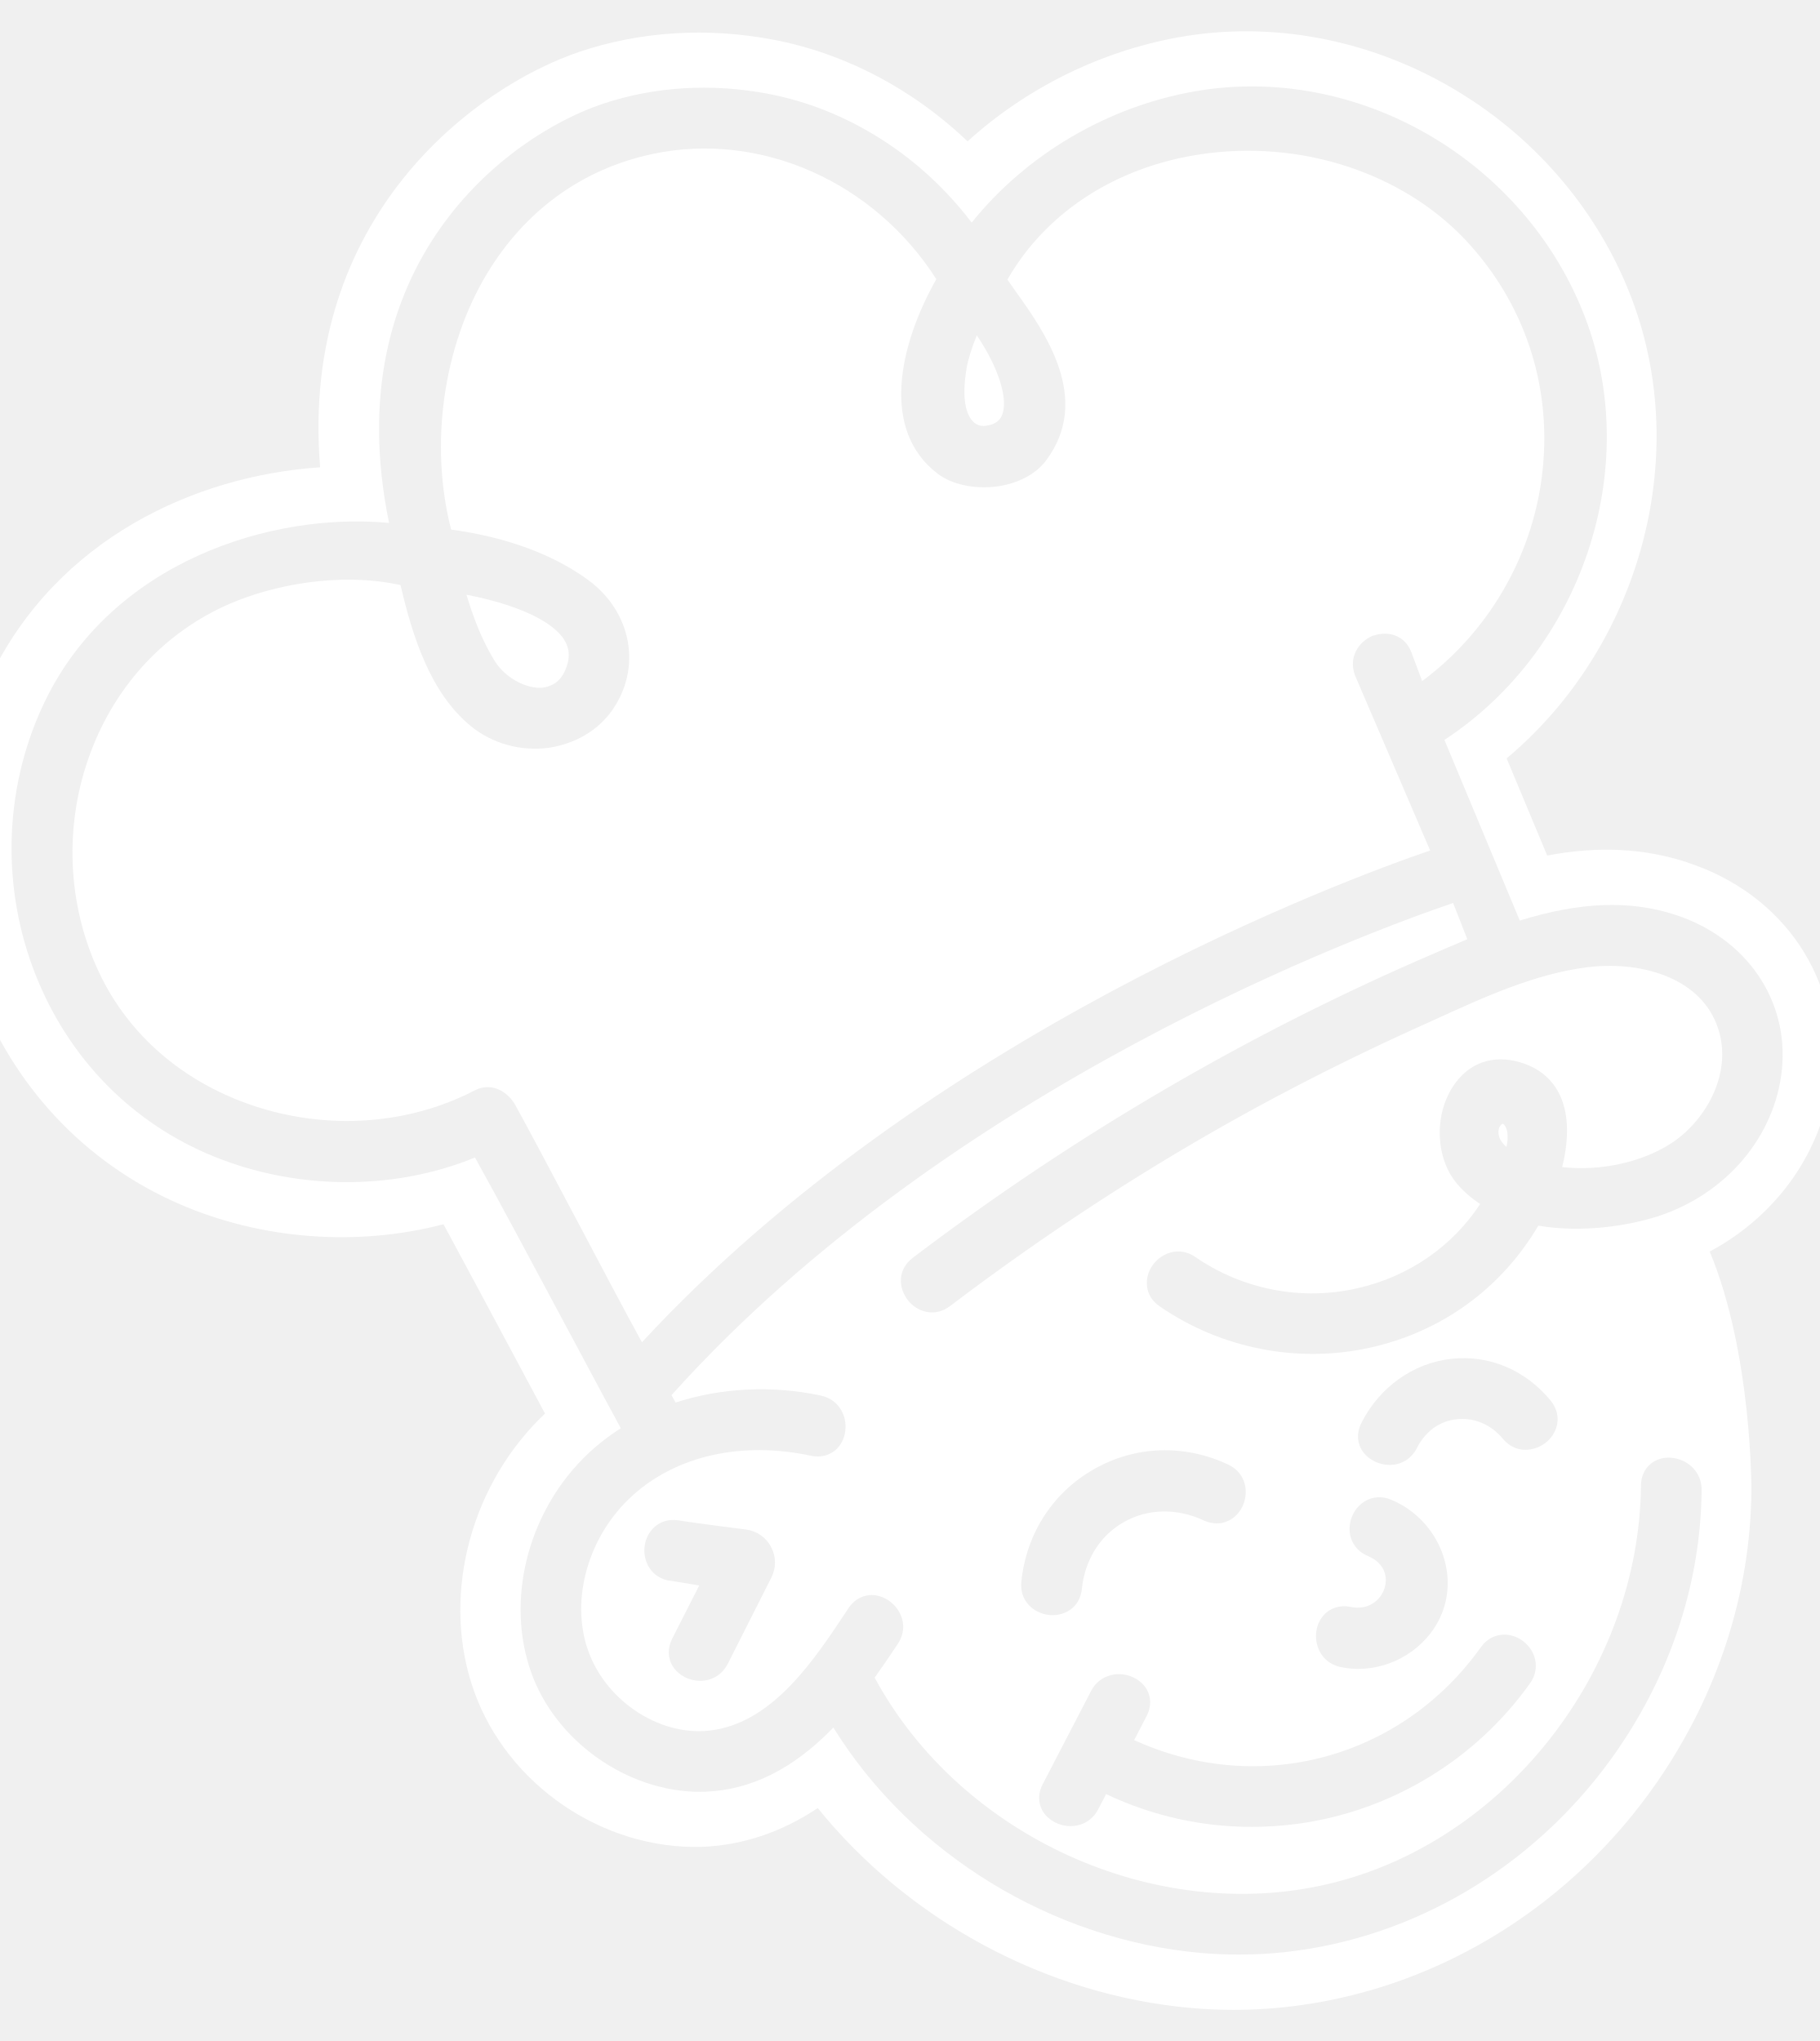
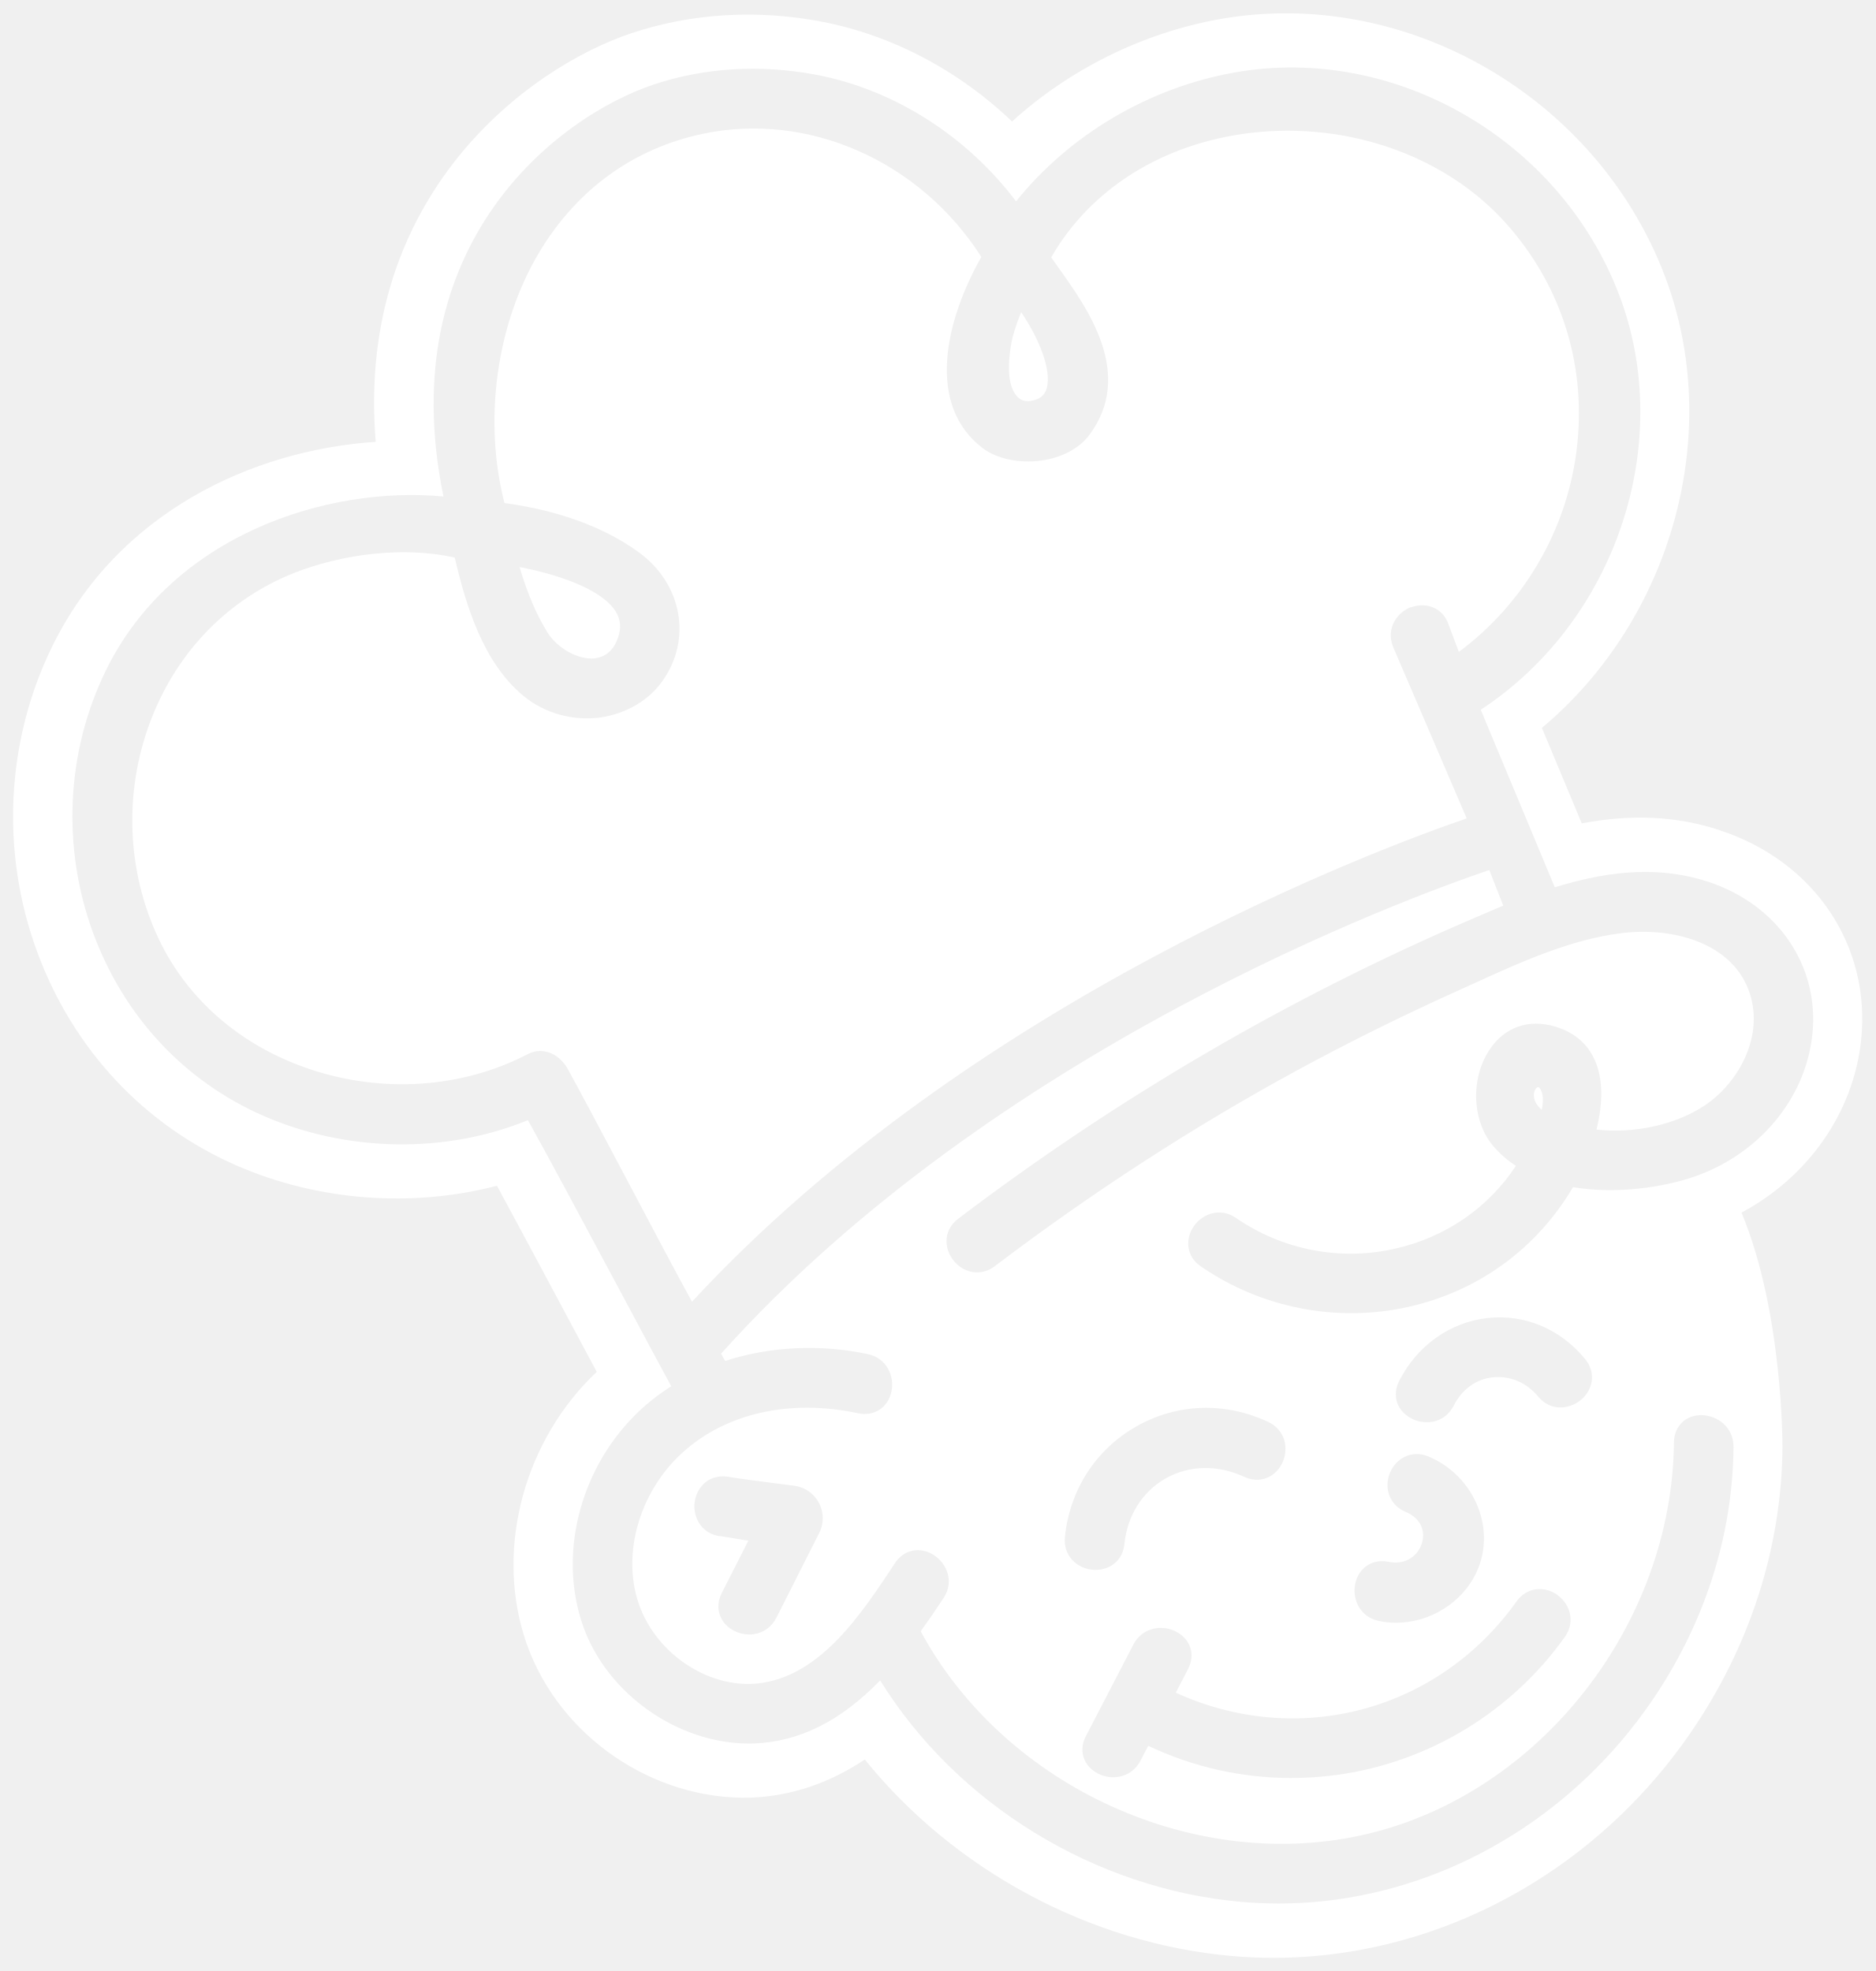
- <svg xmlns="http://www.w3.org/2000/svg" id="Layer_1" version="1.1" viewBox="50 35 205 230">
+ <svg xmlns="http://www.w3.org/2000/svg" id="Layer_1" version="1.1" viewBox="43 37 215 226">
  <defs>
    <style>
      .st0 {
        fill: #fff;
      }
    </style>
  </defs>
  <path class="st0" d="M219.33,161.64c-.19.04-.48.35-.49.89-.02.6.28,1.18.9,1.73.21-.99.17-1.75-.1-2.28-.1-.19-.23-.34-.31-.34Z" />
  <path class="st0" d="M111.22,112.48c1.3-.2,2.14-.96,2.63-2.37.38-1.09.3-2.06-.24-2.95-1.29-2.15-5.31-4.02-11.05-5.14.9,3.02,1.91,5.39,3.17,7.45,1.16,1.88,3.56,3.22,5.49,3.02Z" />
  <path class="st0" d="M240.15,132.19c-4.92-1.61-10.04-1.87-15.82-.78l-4.57-10.95c14.88-12.45,20.94-33.82,14.08-51.85-7.82-20.54-29.73-33.19-50.99-29.42-8.84,1.58-17.22,5.74-23.83,11.74-6.13-5.86-13.82-9.93-21.9-11.46-7.43-1.41-14.96-.94-21.8,1.36-11.75,3.95-31.57,18.58-29.25,46.83-14.19.96-29.57,8.1-37.1,23.49-5.29,10.82-5.92,23.57-1.71,34.99,4.12,11.18,12.26,19.89,22.93,24.53,9.32,4.05,20.08,4.83,29.78,2.29,2.25,4.15,5.17,9.62,7.67,14.29l.61,1.14c1.15,2.15,2.23,4.18,3.16,5.91-.24.23-.48.47-.72.7-7.98,8.07-10.91,20.35-7.29,30.54,3.75,10.57,14.5,17.93,25.73,17.58,4.58-.19,8.93-1.65,13.01-4.37,10.21,12.65,25.75,21.09,42.08,22.53,1.57.14,3.17.21,4.74.21,2.51,0,5.05-.17,7.55-.52,16.04-2.22,30.7-11.39,40.21-25.16,6.84-9.9,10.51-21.25,10.62-32.81,0,0,.09-15.52-4.7-26.96,7.62-4.07,12.85-11.45,13.72-19.82,1.12-10.83-5.39-20.49-16.22-24.02ZM250.77,155.57c-.77,7.46-6.21,13.92-13.84,16.45-3.31,1.09-8.61,1.95-13.6,1.1-4.17,7.07-10.88,11.95-18.92,13.74-8.17,1.82-16.83.12-23.76-4.66-.82-.56-1.31-1.34-1.41-2.26-.09-.8.12-1.63.61-2.33.55-.8,1.4-1.36,2.32-1.53.88-.16,1.76.04,2.53.58,5.33,3.67,11.98,4.96,18.26,3.51,5.74-1.3,10.65-4.67,13.82-9.49-.99-.65-1.86-1.41-2.58-2.25-2.44-2.85-2.65-7.69-.48-11.01,1.73-2.65,4.5-3.63,7.59-2.7,1.99.6,3.44,1.75,4.32,3.43,1.38,2.62.98,5.97.39,8.37,4.36.49,9.09-.56,12.4-2.76,3.92-2.61,7.01-8.17,5-13.33-2.11-5.44-8.83-7.15-14.56-6.43-5.86.73-11.52,3.31-17,5.81l-2.14.97c-6.17,2.79-12.27,5.82-18.12,9-11.79,6.42-23.42,13.95-34.54,22.39-.82.63-1.76.85-2.69.66-.83-.17-1.58-.66-2.12-1.37-1.02-1.35-1.14-3.4.6-4.72,18.3-13.89,38.08-25.43,58.79-34.32l1.3-.56c.79-.34,1.65-.71,2.39-1.02l-1.6-4.08c-9.53,3.23-56.72,20.53-88.07,55.46l.47.83c5.12-1.67,10.92-1.95,16.37-.78,2.16.46,3.07,2.54,2.69,4.29-.19.9-.68,1.64-1.38,2.09-.69.44-1.55.59-2.42.4-7.82-1.67-15.16-.02-20.15,4.51-4.94,4.49-6.99,11.63-5,17.37,2.07,5.95,8.48,9.99,14.27,9.01,6.76-1.11,11.28-7.95,14.91-13.44l.17-.26c.51-.77,1.23-1.28,2.05-1.44.81-.16,1.69.03,2.46.54.74.49,1.3,1.25,1.54,2.08.19.67.26,1.71-.47,2.81-1.01,1.53-1.82,2.71-2.62,3.82,9.66,17.9,31.66,27.89,51.21,23.23,19.83-4.71,34.94-24.03,35.14-44.93.02-1.79,1.33-3.09,3.13-3.09,1.84.02,3.72,1.39,3.7,3.66-.1,10.32-3.39,20.46-9.52,29.34-8.53,12.34-21.63,20.55-35.95,22.54-2.21.31-4.47.46-6.7.46-1.4,0-2.81-.06-4.21-.18-16.8-1.47-32.66-11.2-41.45-25.4-4.52,4.66-9.24,7.02-14.43,7.23-.2,0-.41.01-.61.01-8.16,0-16.26-5.69-19.01-13.46-2.84-8-.49-17.69,5.85-24.1,1.24-1.26,2.67-2.4,4.25-3.41-.91-1.65-3.04-5.64-5.5-10.25l-.36-.67c-3.73-6.98-8.37-15.65-10.57-19.59-9.4,3.86-20.7,3.69-30.26-.47-9.1-3.96-16.05-11.41-19.58-20.98-3.62-9.84-3.09-20.82,1.46-30.12,7.59-15.51,25.34-21.2,38.7-19.94-5.97-28.95,13.1-43.54,24.05-47.22,5.83-1.96,12.28-2.35,18.66-1.14,8.88,1.68,17.23,6.97,22.93,14.52,6.14-7.66,15.26-13.04,25.05-14.78,18.36-3.26,37.31,7.7,44.09,25.51,6.46,16.98-.37,37.4-15.87,47.56l8.49,20.36c6.84-2.12,12.42-2.32,17.56-.64,7.98,2.61,12.79,9.63,11.97,17.48ZM167.49,236.06l5.45-10.51c.47-.91,1.26-1.54,2.23-1.78.87-.22,1.84-.11,2.64.31,1.68.87,2.25,2.64,1.38,4.31l-1.4,2.7c14.05,6.41,30.1,2.11,39.07-10.47.7-.99,1.77-1.5,2.94-1.4,1.25.12,2.41.95,2.94,2.12.51,1.11.38,2.33-.35,3.36-6.13,8.61-15.64,14.37-26.08,15.81-1.75.24-3.52.36-5.27.36-5.7,0-11.22-1.24-16.41-3.69l-.89,1.71c-.44.85-1.14,1.45-2.03,1.73-.93.29-1.96.2-2.84-.26-1.68-.87-2.25-2.64-1.38-4.31ZM165.08,213.23c.56-5.42,3.55-10.04,8.2-12.68,4.66-2.64,10.16-2.83,15.1-.51,1.15.54,1.87,1.55,1.97,2.79.11,1.29-.48,2.58-1.5,3.29-.94.65-2.11.73-3.21.22-3.02-1.41-6.31-1.35-9.01.18-2.67,1.51-4.4,4.26-4.73,7.53-.2,1.9-1.58,2.76-2.81,2.93-.17.02-.33.03-.5.03-.13,0-.25,0-.38-.02-1.69-.17-3.36-1.55-3.13-3.77ZM204.13,210.35c-1.15-.49-1.89-1.44-2.04-2.63-.16-1.26.39-2.58,1.4-3.34.95-.72,2.14-.85,3.28-.37,4.78,2.01,7.4,7.31,5.95,12.08-1.08,3.58-4.41,6.34-8.29,6.88-.46.06-.92.1-1.37.1-.67,0-1.33-.07-1.99-.21-1.26-.26-2.21-1.1-2.6-2.31-.41-1.24-.14-2.63.68-3.54.75-.83,1.85-1.17,3.02-.93h0c2.04.43,3.42-.79,3.83-2.11.38-1.21.08-2.8-1.87-3.62ZM222.48,198.34h-.11c-1.16.18-2.26-.27-3.03-1.2-1.33-1.61-3.23-2.42-5.2-2.21-1.91.19-3.54,1.37-4.48,3.23-.44.86-1.12,1.47-1.99,1.75-.36.12-.73.17-1.11.17-.59,0-1.19-.14-1.72-.42-1.7-.86-2.29-2.64-1.44-4.32,2.04-4.03,5.82-6.73,10.11-7.21,4.26-.48,8.35,1.24,11.2,4.69.78.95,1,2.12.59,3.21-.44,1.18-1.54,2.08-2.81,2.29ZM125.47,213.14c-1.24-.2-2.2-.97-2.63-2.12-.46-1.2-.24-2.6.56-3.58.73-.9,1.84-1.3,3.06-1.11,1.39.23,3.21.46,4.81.67l2.78.36c1.22.16,2.26.88,2.83,1.97.58,1.09.59,2.35.03,3.45-1.59,3.15-3.98,7.88-4.91,9.72-.53,1.04-1.48,1.73-2.61,1.88-.1.01-.2.02-.3.03-.07,0-.14,0-.21,0-1.24,0-2.4-.61-3.04-1.58-.61-.94-.65-2.08-.11-3.15l3.06-6.02-3.31-.54Z" />
  <path class="st0" d="M160.79,83.01c1.12-.09,1.79-.47,2.1-1.2.76-1.78-.37-5.38-2.83-9.02-.59,1.48-.97,2.69-1.13,3.6l-.02.12c-.61,3.62.03,5.22.67,5.93.47.52,1,.56,1.2.55Z" />
  <path class="st0" d="M204.78,106.63c1.55-.56,3.51-.1,4.25,1.89l1.21,3.23c7.39-5.48,12.3-13.84,13.48-22.97,1.24-9.62-1.6-18.89-8.01-26.1-6.9-7.77-18.14-11.77-29.35-10.44-10.01,1.19-18.34,6.39-22.85,14.27.26.38.55.79.86,1.22l.09.13c3.22,4.52,8.62,12.07,3.4,19.04-1.14,1.52-3.14,2.58-5.48,2.91-2.54.35-5.12-.2-6.73-1.43-6.48-4.93-4.33-14.54-.15-21.92-7.02-11-19.84-16.67-31.92-14.12-7.91,1.67-14.36,6.32-18.68,13.45-4.97,8.23-6.53,19.29-4.07,28.89,4.33.58,10.5,2.04,15.47,5.7,4.91,3.62,6.04,9.94,2.64,14.71-1.59,2.24-4.12,3.72-7.11,4.18-3.18.42-6.39-.48-8.8-2.46-4.57-3.76-6.56-10.13-7.9-15.88-7.03-1.53-14.52.07-19.2,2.09-7.25,3.13-12.83,9.07-15.71,16.74-3.05,8.11-2.69,17.2.99,24.93,3.32,6.98,9.46,12.27,17.3,14.9,8.38,2.81,17.49,2.18,24.99-1.72.33-.17.67-.28,1.01-.33.13-.02.27-.03.42-.03,1.48,0,2.6,1.07,3.11,1.98,1.19,2.13,3.97,7.38,6.65,12.45l.14.26c2.85,5.39,5.79,10.96,7.5,14.06,32.14-34.76,79.25-52.15,88.81-55.42l-8.46-19.72c-.8-2.12.49-3.91,2.1-4.52Z" />
</svg>
